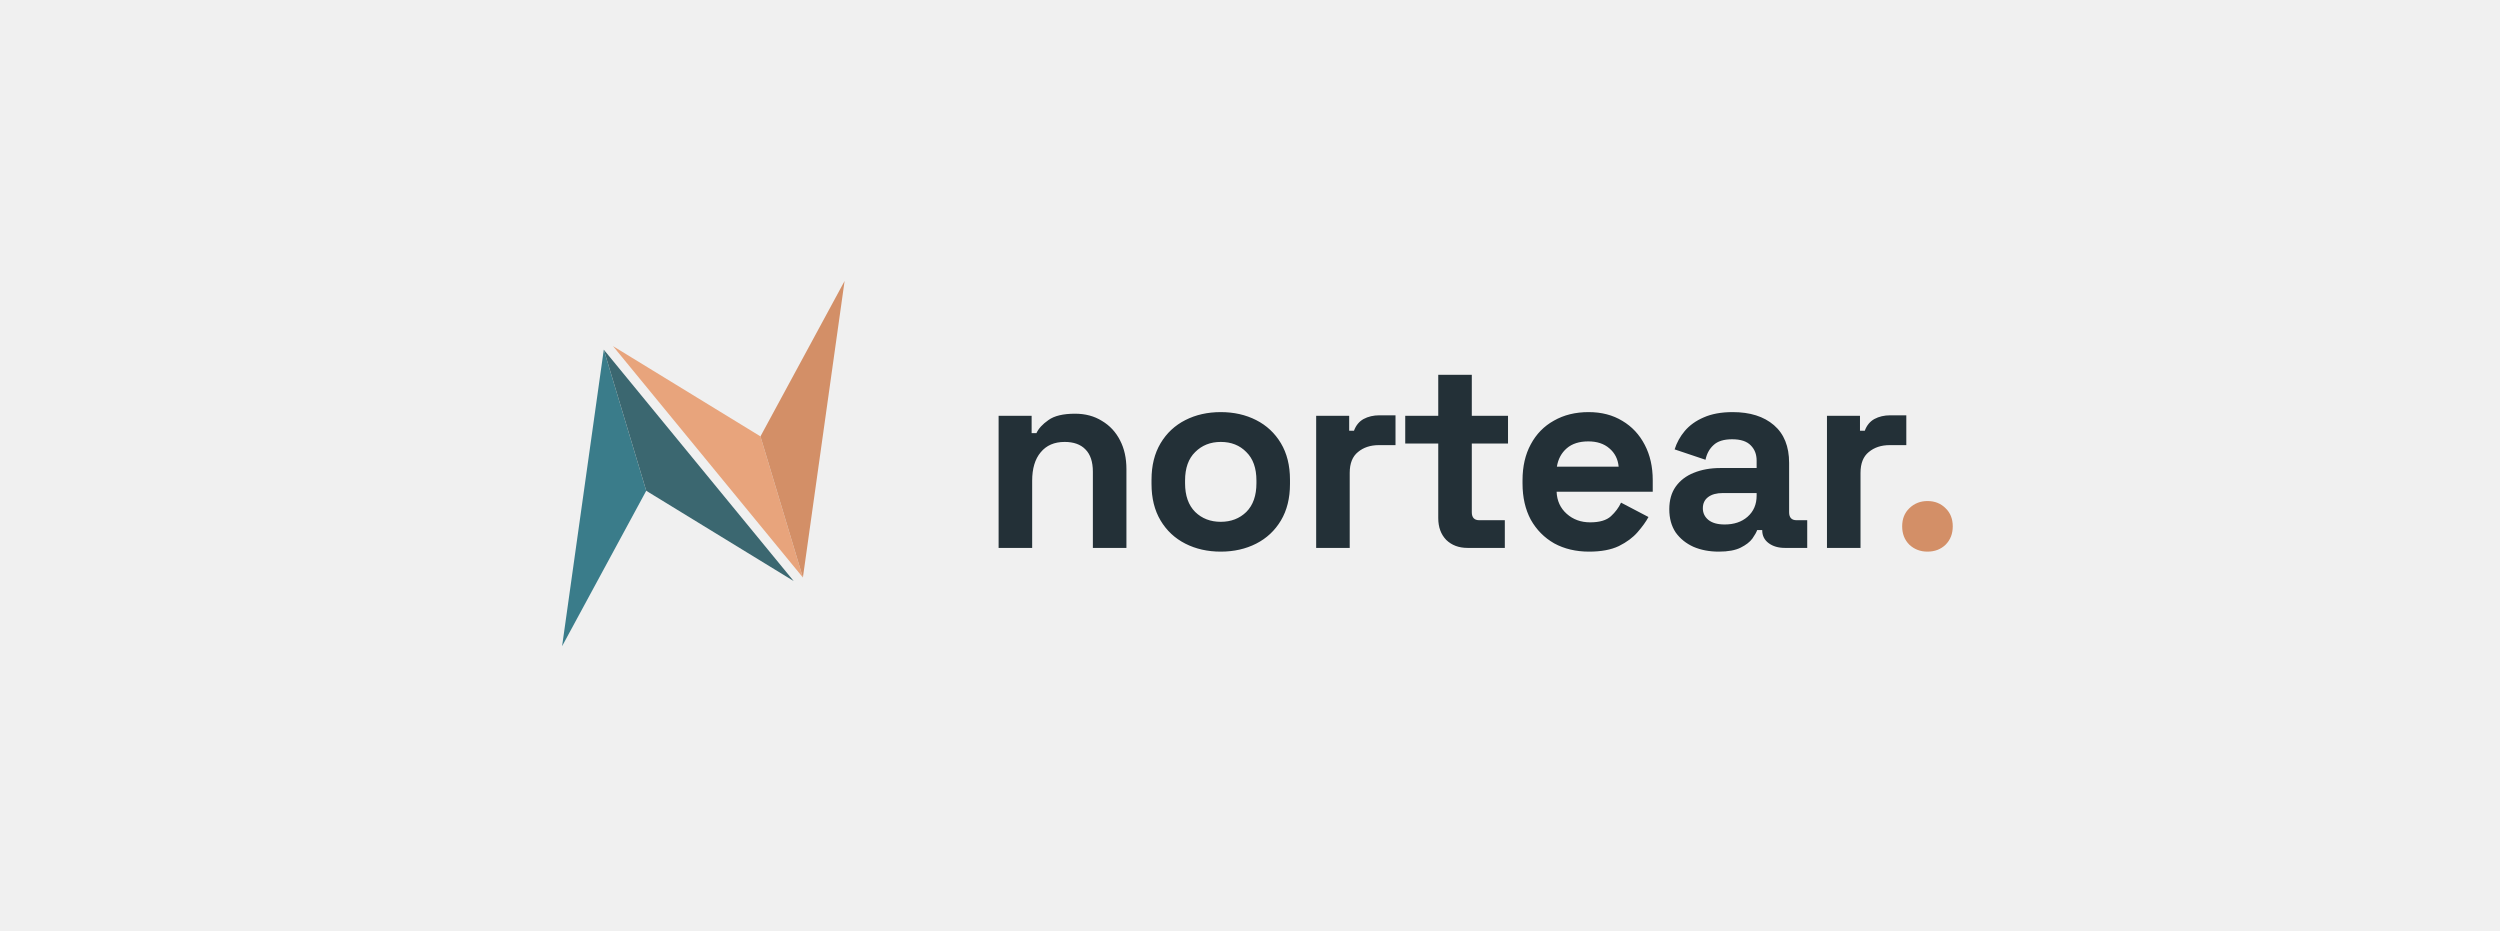
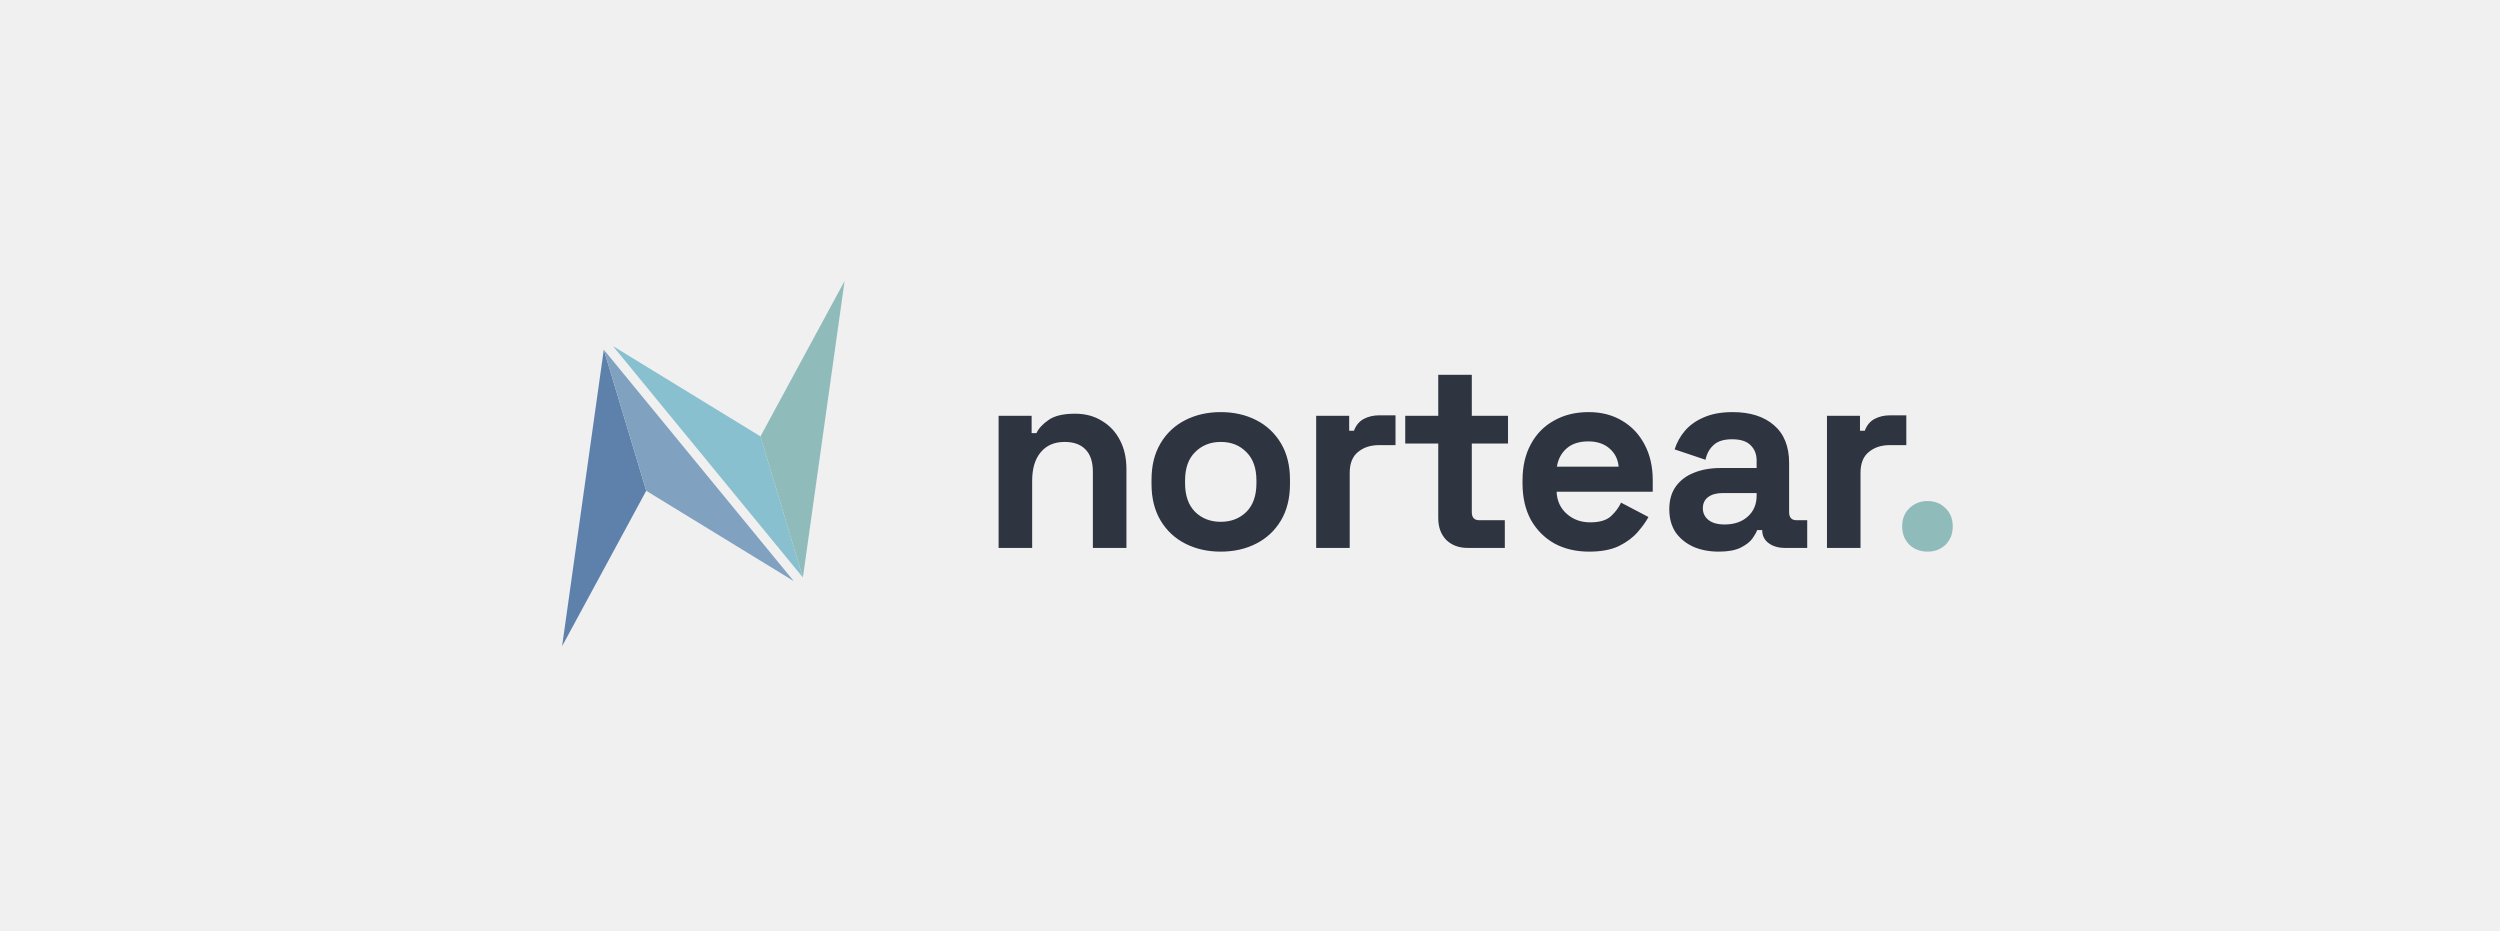
<svg xmlns="http://www.w3.org/2000/svg" width="430" height="160" viewBox="0 0 430 160" fill="none">
  <g clip-path="url(#clip0_39_564)">
-     <path d="M103.852 60.143L96.68 111.146L111.152 84.415L103.852 60.143Z" fill="#3A7C8A" />
-     <path d="M103.852 60.143L111.152 84.415L136.517 99.943L103.852 60.143Z" fill="#3B6770" />
-     <path d="M138.099 99.331L130.799 75.058L105.434 59.531L138.099 99.331Z" fill="#E8A47C" />
-     <path d="M138.099 99.331L145.271 48.328L130.799 75.058L138.099 99.331Z" fill="#D38F67" />
+     <path d="M103.852 60.143L96.68 111.146L111.152 84.415L103.852 60.143Z" fill="#5E81AC" />
+     <path d="M103.852 60.143L111.152 84.415L136.517 99.943L103.852 60.143Z" fill="#81A1C1" />
+     <path d="M138.099 99.331L130.799 75.058L105.434 59.531L138.099 99.331Z" fill="#88C0D0" />
+     <path d="M138.099 99.331L145.271 48.328L130.799 75.058L138.099 99.331Z" fill="#8FBCBB" />
  </g>
-   <path d="M171.761 94.24V71.523H177.44V74.5H178.265C178.631 73.706 179.318 72.958 180.326 72.256C181.333 71.523 182.86 71.157 184.906 71.157C186.676 71.157 188.218 71.569 189.531 72.393C190.875 73.187 191.913 74.302 192.646 75.737C193.379 77.141 193.745 78.79 193.745 80.683V94.24H187.974V81.141C187.974 79.431 187.547 78.149 186.692 77.294C185.867 76.439 184.677 76.012 183.119 76.012C181.348 76.012 179.974 76.607 178.997 77.798C178.02 78.958 177.532 80.592 177.532 82.698V94.24H171.761ZM209.969 94.881C207.709 94.881 205.679 94.423 203.877 93.507C202.076 92.591 200.656 91.263 199.618 89.523C198.58 87.782 198.061 85.691 198.061 83.248V82.515C198.061 80.073 198.58 77.981 199.618 76.241C200.656 74.5 202.076 73.172 203.877 72.256C205.679 71.34 207.709 70.882 209.969 70.882C212.228 70.882 214.259 71.34 216.06 72.256C217.861 73.172 219.281 74.5 220.319 76.241C221.358 77.981 221.877 80.073 221.877 82.515V83.248C221.877 85.691 221.358 87.782 220.319 89.523C219.281 91.263 217.861 92.591 216.06 93.507C214.259 94.423 212.228 94.881 209.969 94.881ZM209.969 89.752C211.74 89.752 213.205 89.187 214.365 88.057C215.526 86.897 216.106 85.248 216.106 83.111V82.653C216.106 80.515 215.526 78.882 214.365 77.752C213.236 76.592 211.77 76.012 209.969 76.012C208.198 76.012 206.732 76.592 205.572 77.752C204.412 78.882 203.831 80.515 203.831 82.653V83.111C203.831 85.248 204.412 86.897 205.572 88.057C206.732 89.187 208.198 89.752 209.969 89.752ZM226.38 94.24V71.523H232.059V74.088H232.883C233.219 73.172 233.769 72.5 234.532 72.073C235.326 71.645 236.242 71.432 237.28 71.432H240.028V76.561H237.189C235.723 76.561 234.517 76.958 233.57 77.752C232.624 78.515 232.151 79.706 232.151 81.324V94.24H226.38ZM252.417 94.24C250.921 94.24 249.7 93.782 248.753 92.866C247.837 91.919 247.379 90.668 247.379 89.11V76.286H241.7V71.523H247.379V64.47H253.15V71.523H259.379V76.286H253.15V88.103C253.15 89.019 253.577 89.477 254.432 89.477H258.829V94.24H252.417ZM273.324 94.881C271.065 94.881 269.065 94.408 267.325 93.461C265.615 92.484 264.271 91.126 263.294 89.385C262.348 87.614 261.874 85.538 261.874 83.156V82.607C261.874 80.225 262.348 78.164 263.294 76.424C264.241 74.653 265.569 73.294 267.279 72.348C268.989 71.371 270.973 70.882 273.233 70.882C275.462 70.882 277.401 71.386 279.049 72.393C280.698 73.371 281.981 74.745 282.897 76.515C283.813 78.256 284.271 80.286 284.271 82.607V84.576H267.737C267.798 86.133 268.378 87.4 269.477 88.378C270.576 89.355 271.92 89.843 273.508 89.843C275.126 89.843 276.317 89.492 277.08 88.79C277.843 88.088 278.424 87.309 278.82 86.454L283.538 88.927C283.11 89.721 282.484 90.591 281.66 91.538C280.866 92.454 279.798 93.248 278.454 93.919C277.111 94.561 275.401 94.881 273.324 94.881ZM267.783 80.271H278.408C278.286 78.958 277.752 77.905 276.805 77.111C275.889 76.317 274.683 75.92 273.187 75.92C271.63 75.92 270.393 76.317 269.477 77.111C268.561 77.905 267.996 78.958 267.783 80.271ZM295.637 94.881C294.018 94.881 292.568 94.606 291.286 94.057C290.003 93.477 288.98 92.652 288.217 91.584C287.484 90.484 287.118 89.156 287.118 87.599C287.118 86.042 287.484 84.744 288.217 83.706C288.98 82.637 290.019 81.844 291.331 81.324C292.675 80.775 294.202 80.5 295.911 80.5H302.14V79.218C302.14 78.149 301.804 77.279 301.133 76.607C300.461 75.905 299.392 75.554 297.927 75.554C296.492 75.554 295.423 75.889 294.721 76.561C294.018 77.202 293.56 78.042 293.347 79.08L288.034 77.294C288.4 76.134 288.98 75.08 289.774 74.134C290.599 73.157 291.683 72.378 293.026 71.798C294.4 71.187 296.064 70.882 298.018 70.882C301.011 70.882 303.377 71.63 305.117 73.126C306.858 74.622 307.728 76.79 307.728 79.63V88.103C307.728 89.019 308.155 89.477 309.01 89.477H310.842V94.24H306.995C305.865 94.24 304.934 93.965 304.201 93.416C303.468 92.866 303.102 92.133 303.102 91.217V91.171H302.232C302.11 91.538 301.835 92.026 301.407 92.637C300.98 93.217 300.308 93.736 299.392 94.194C298.476 94.652 297.224 94.881 295.637 94.881ZM296.644 90.21C298.263 90.21 299.575 89.767 300.583 88.881C301.621 87.965 302.14 86.759 302.14 85.263V84.805H296.324C295.255 84.805 294.415 85.034 293.805 85.492C293.194 85.95 292.889 86.591 292.889 87.416C292.889 88.24 293.209 88.912 293.85 89.431C294.492 89.95 295.423 90.21 296.644 90.21ZM314.238 94.24V71.523H319.917V74.088H320.742C321.077 73.172 321.627 72.5 322.39 72.073C323.184 71.645 324.1 71.432 325.138 71.432H327.886V76.561H325.047C323.581 76.561 322.375 76.958 321.429 77.752C320.482 78.515 320.009 79.706 320.009 81.324V94.24H314.238Z" fill="#233037" />
-   <path d="M331.524 94.881C330.303 94.881 329.264 94.484 328.41 93.69C327.585 92.866 327.173 91.813 327.173 90.53C327.173 89.248 327.585 88.21 328.41 87.416C329.264 86.591 330.303 86.179 331.524 86.179C332.776 86.179 333.814 86.591 334.638 87.416C335.463 88.21 335.875 89.248 335.875 90.53C335.875 91.813 335.463 92.866 334.638 93.69C333.814 94.484 332.776 94.881 331.524 94.881Z" fill="#D38F67" />
+   <path d="M171.761 94.24V71.523H177.44V74.5H178.265C178.631 73.706 179.318 72.958 180.326 72.256C181.333 71.523 182.86 71.157 184.906 71.157C186.676 71.157 188.218 71.569 189.531 72.393C190.875 73.187 191.913 74.302 192.646 75.737C193.379 77.141 193.745 78.79 193.745 80.683V94.24H187.974V81.141C187.974 79.431 187.547 78.149 186.692 77.294C185.867 76.439 184.677 76.012 183.119 76.012C181.348 76.012 179.974 76.607 178.997 77.798C178.02 78.958 177.532 80.592 177.532 82.698V94.24H171.761ZM209.969 94.881C207.709 94.881 205.679 94.423 203.877 93.507C202.076 92.591 200.656 91.263 199.618 89.523C198.58 87.782 198.061 85.691 198.061 83.248V82.515C198.061 80.073 198.58 77.981 199.618 76.241C200.656 74.5 202.076 73.172 203.877 72.256C205.679 71.34 207.709 70.882 209.969 70.882C212.228 70.882 214.259 71.34 216.06 72.256C217.861 73.172 219.281 74.5 220.319 76.241C221.358 77.981 221.877 80.073 221.877 82.515V83.248C221.877 85.691 221.358 87.782 220.319 89.523C219.281 91.263 217.861 92.591 216.06 93.507C214.259 94.423 212.228 94.881 209.969 94.881ZM209.969 89.752C211.74 89.752 213.205 89.187 214.365 88.057C215.526 86.897 216.106 85.248 216.106 83.111V82.653C216.106 80.515 215.526 78.882 214.365 77.752C213.236 76.592 211.77 76.012 209.969 76.012C208.198 76.012 206.732 76.592 205.572 77.752C204.412 78.882 203.831 80.515 203.831 82.653V83.111C203.831 85.248 204.412 86.897 205.572 88.057C206.732 89.187 208.198 89.752 209.969 89.752ZM226.38 94.24V71.523H232.059V74.088H232.883C233.219 73.172 233.769 72.5 234.532 72.073C235.326 71.645 236.242 71.432 237.28 71.432H240.028V76.561H237.189C235.723 76.561 234.517 76.958 233.57 77.752C232.624 78.515 232.151 79.706 232.151 81.324V94.24H226.38ZM252.417 94.24C250.921 94.24 249.7 93.782 248.753 92.866C247.837 91.919 247.379 90.668 247.379 89.11V76.286H241.7V71.523H247.379V64.47H253.15V71.523H259.379V76.286H253.15V88.103C253.15 89.019 253.577 89.477 254.432 89.477H258.829V94.24H252.417ZM273.324 94.881C271.065 94.881 269.065 94.408 267.325 93.461C265.615 92.484 264.271 91.126 263.294 89.385C262.348 87.614 261.874 85.538 261.874 83.156V82.607C261.874 80.225 262.348 78.164 263.294 76.424C264.241 74.653 265.569 73.294 267.279 72.348C268.989 71.371 270.973 70.882 273.233 70.882C275.462 70.882 277.401 71.386 279.049 72.393C280.698 73.371 281.981 74.745 282.897 76.515C283.813 78.256 284.271 80.286 284.271 82.607V84.576H267.737C267.798 86.133 268.378 87.4 269.477 88.378C270.576 89.355 271.92 89.843 273.508 89.843C275.126 89.843 276.317 89.492 277.08 88.79C277.843 88.088 278.424 87.309 278.82 86.454L283.538 88.927C283.11 89.721 282.484 90.591 281.66 91.538C280.866 92.454 279.798 93.248 278.454 93.919C277.111 94.561 275.401 94.881 273.324 94.881ZM267.783 80.271H278.408C278.286 78.958 277.752 77.905 276.805 77.111C275.889 76.317 274.683 75.92 273.187 75.92C271.63 75.92 270.393 76.317 269.477 77.111C268.561 77.905 267.996 78.958 267.783 80.271ZM295.637 94.881C294.018 94.881 292.568 94.606 291.286 94.057C290.003 93.477 288.98 92.652 288.217 91.584C287.484 90.484 287.118 89.156 287.118 87.599C287.118 86.042 287.484 84.744 288.217 83.706C288.98 82.637 290.019 81.844 291.331 81.324C292.675 80.775 294.202 80.5 295.911 80.5H302.14V79.218C302.14 78.149 301.804 77.279 301.133 76.607C300.461 75.905 299.392 75.554 297.927 75.554C296.492 75.554 295.423 75.889 294.721 76.561C294.018 77.202 293.56 78.042 293.347 79.08L288.034 77.294C288.4 76.134 288.98 75.08 289.774 74.134C290.599 73.157 291.683 72.378 293.026 71.798C294.4 71.187 296.064 70.882 298.018 70.882C301.011 70.882 303.377 71.63 305.117 73.126C306.858 74.622 307.728 76.79 307.728 79.63V88.103C307.728 89.019 308.155 89.477 309.01 89.477H310.842V94.24H306.995C305.865 94.24 304.934 93.965 304.201 93.416C303.468 92.866 303.102 92.133 303.102 91.217V91.171H302.232C302.11 91.538 301.835 92.026 301.407 92.637C300.98 93.217 300.308 93.736 299.392 94.194C298.476 94.652 297.224 94.881 295.637 94.881ZM296.644 90.21C298.263 90.21 299.575 89.767 300.583 88.881C301.621 87.965 302.14 86.759 302.14 85.263V84.805H296.324C295.255 84.805 294.415 85.034 293.805 85.492C293.194 85.95 292.889 86.591 292.889 87.416C292.889 88.24 293.209 88.912 293.85 89.431C294.492 89.95 295.423 90.21 296.644 90.21ZM314.238 94.24V71.523H319.917V74.088H320.742C321.077 73.172 321.627 72.5 322.39 72.073C323.184 71.645 324.1 71.432 325.138 71.432H327.886V76.561H325.047C323.581 76.561 322.375 76.958 321.429 77.752C320.482 78.515 320.009 79.706 320.009 81.324V94.24H314.238Z" fill="#2E3440" />
+   <path d="M331.524 94.881C330.303 94.881 329.264 94.484 328.41 93.69C327.585 92.866 327.173 91.813 327.173 90.53C327.173 89.248 327.585 88.21 328.41 87.416C329.264 86.591 330.303 86.179 331.524 86.179C332.776 86.179 333.814 86.591 334.638 87.416C335.463 88.21 335.875 89.248 335.875 90.53C335.875 91.813 335.463 92.866 334.638 93.69C333.814 94.484 332.776 94.881 331.524 94.881Z" fill="#8FBCBB" />
  <defs>
    <clipPath id="clip0_39_564">
      <rect width="55.98" height="63.779" fill="white" transform="translate(93.165 47.8355)" />
    </clipPath>
  </defs>
</svg>
